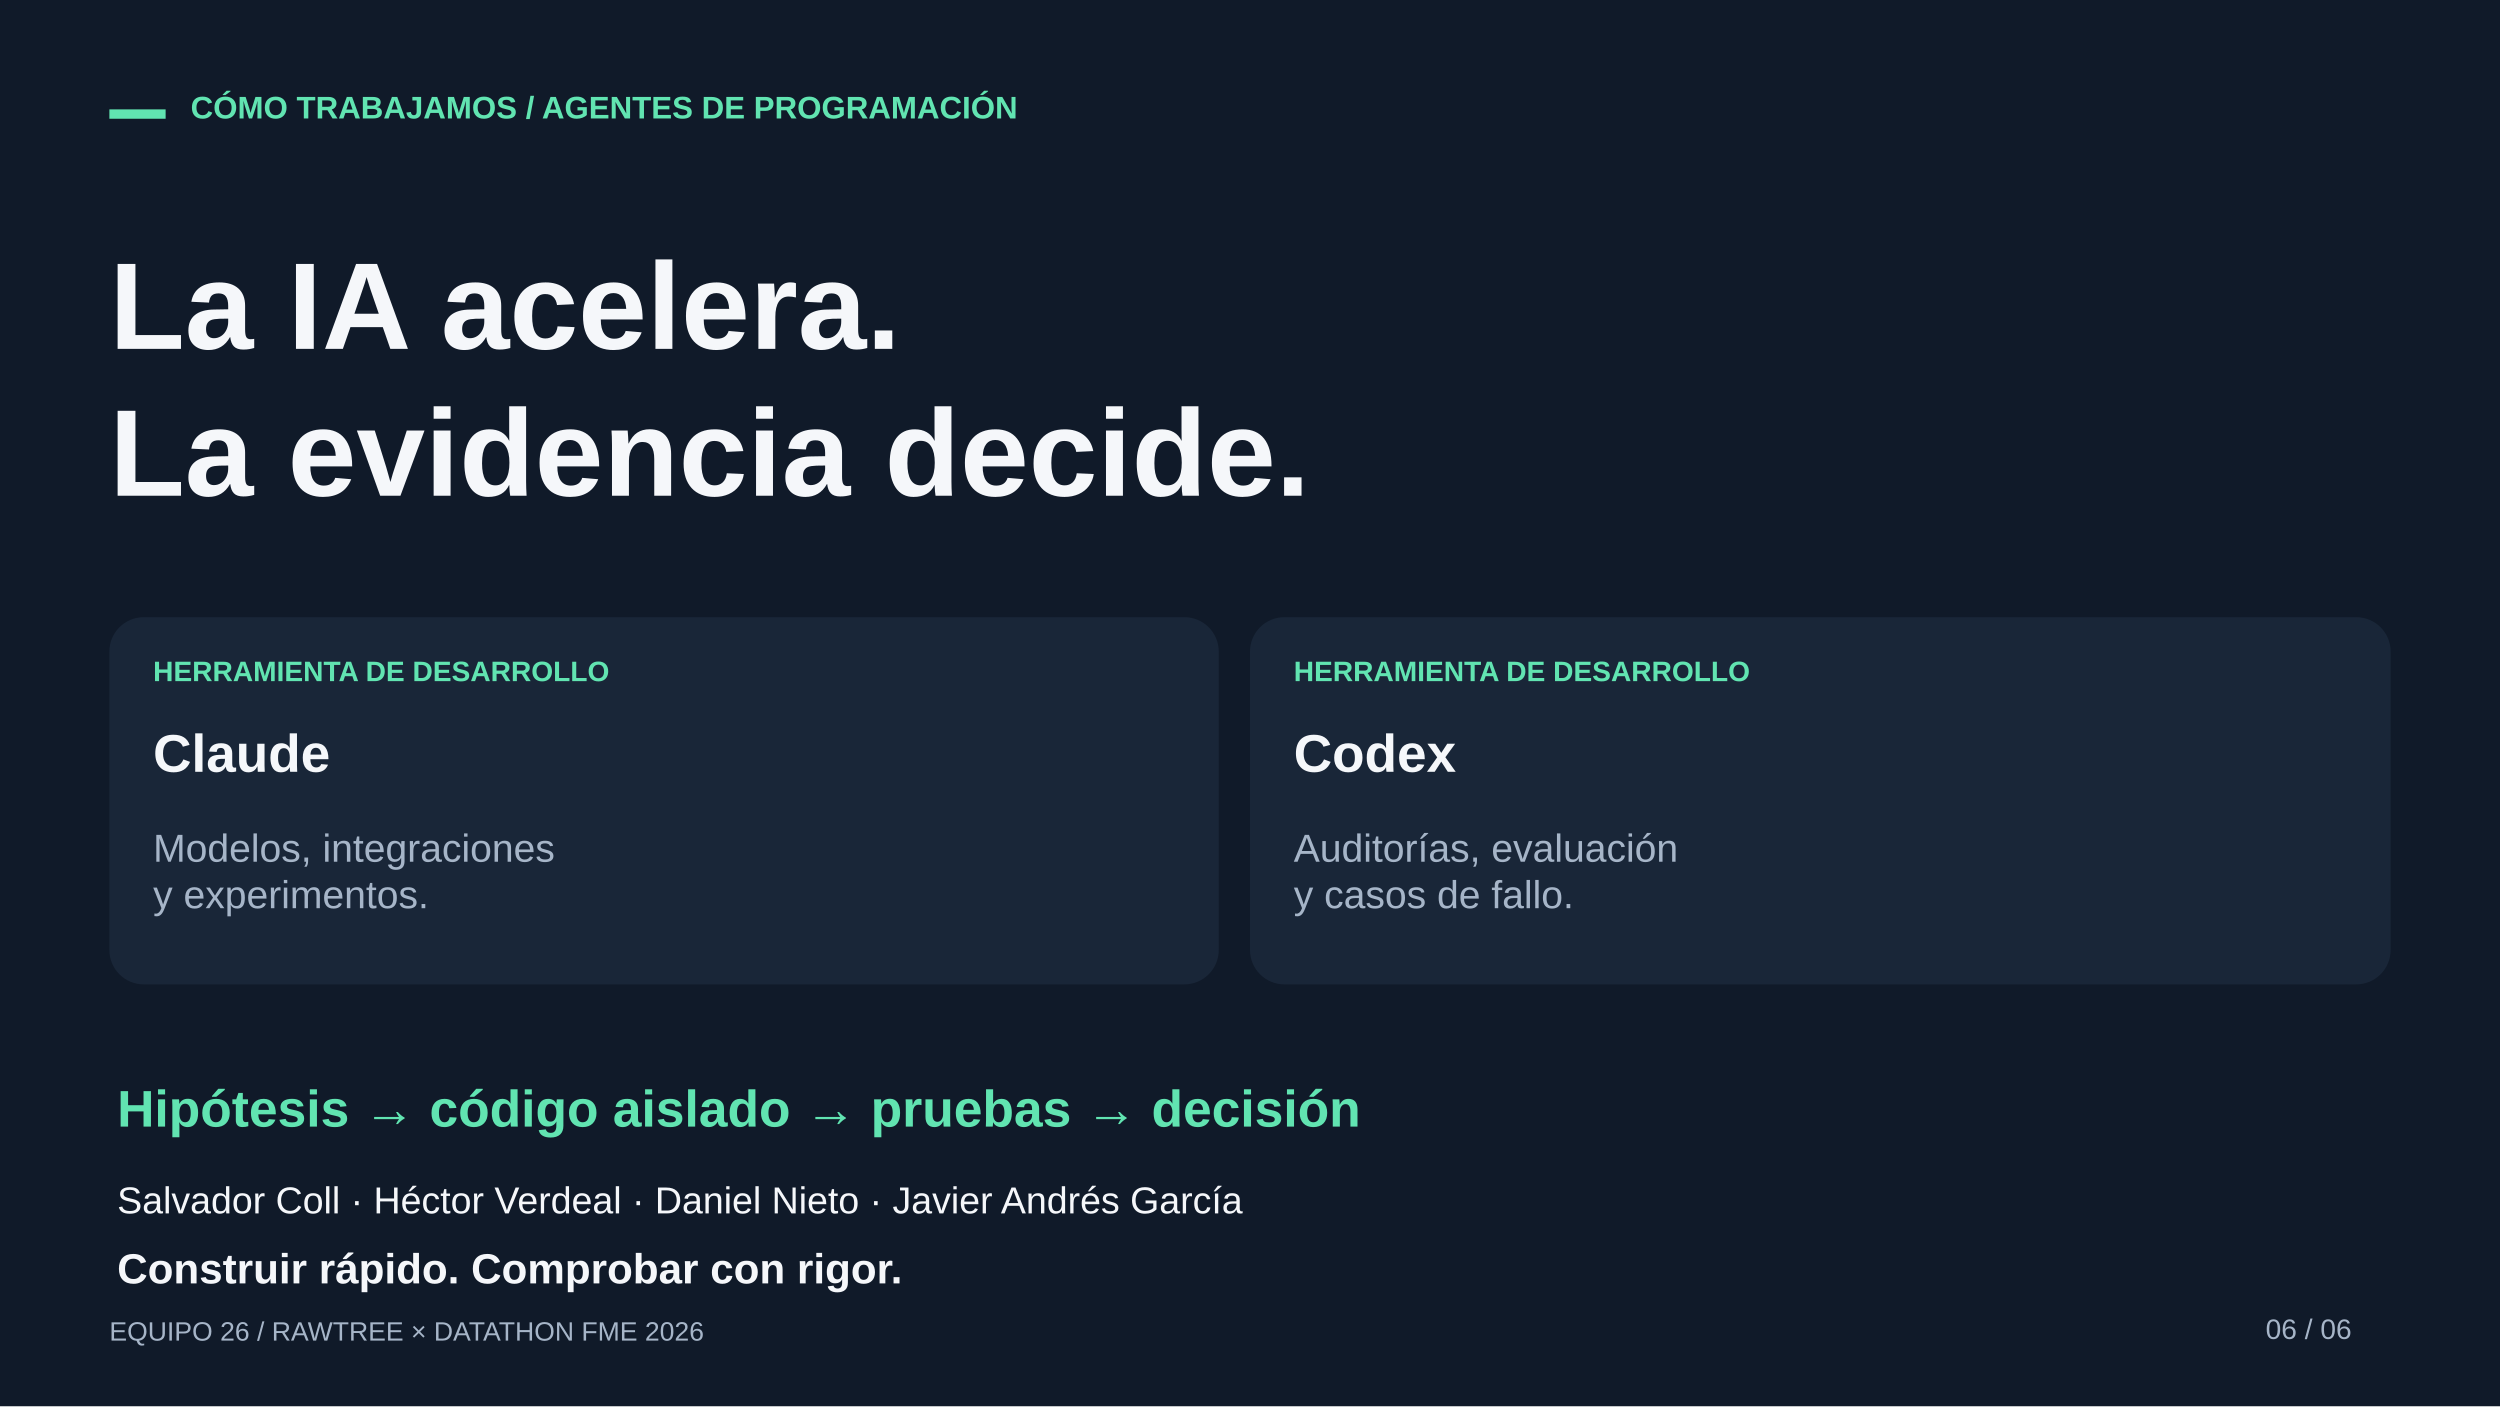
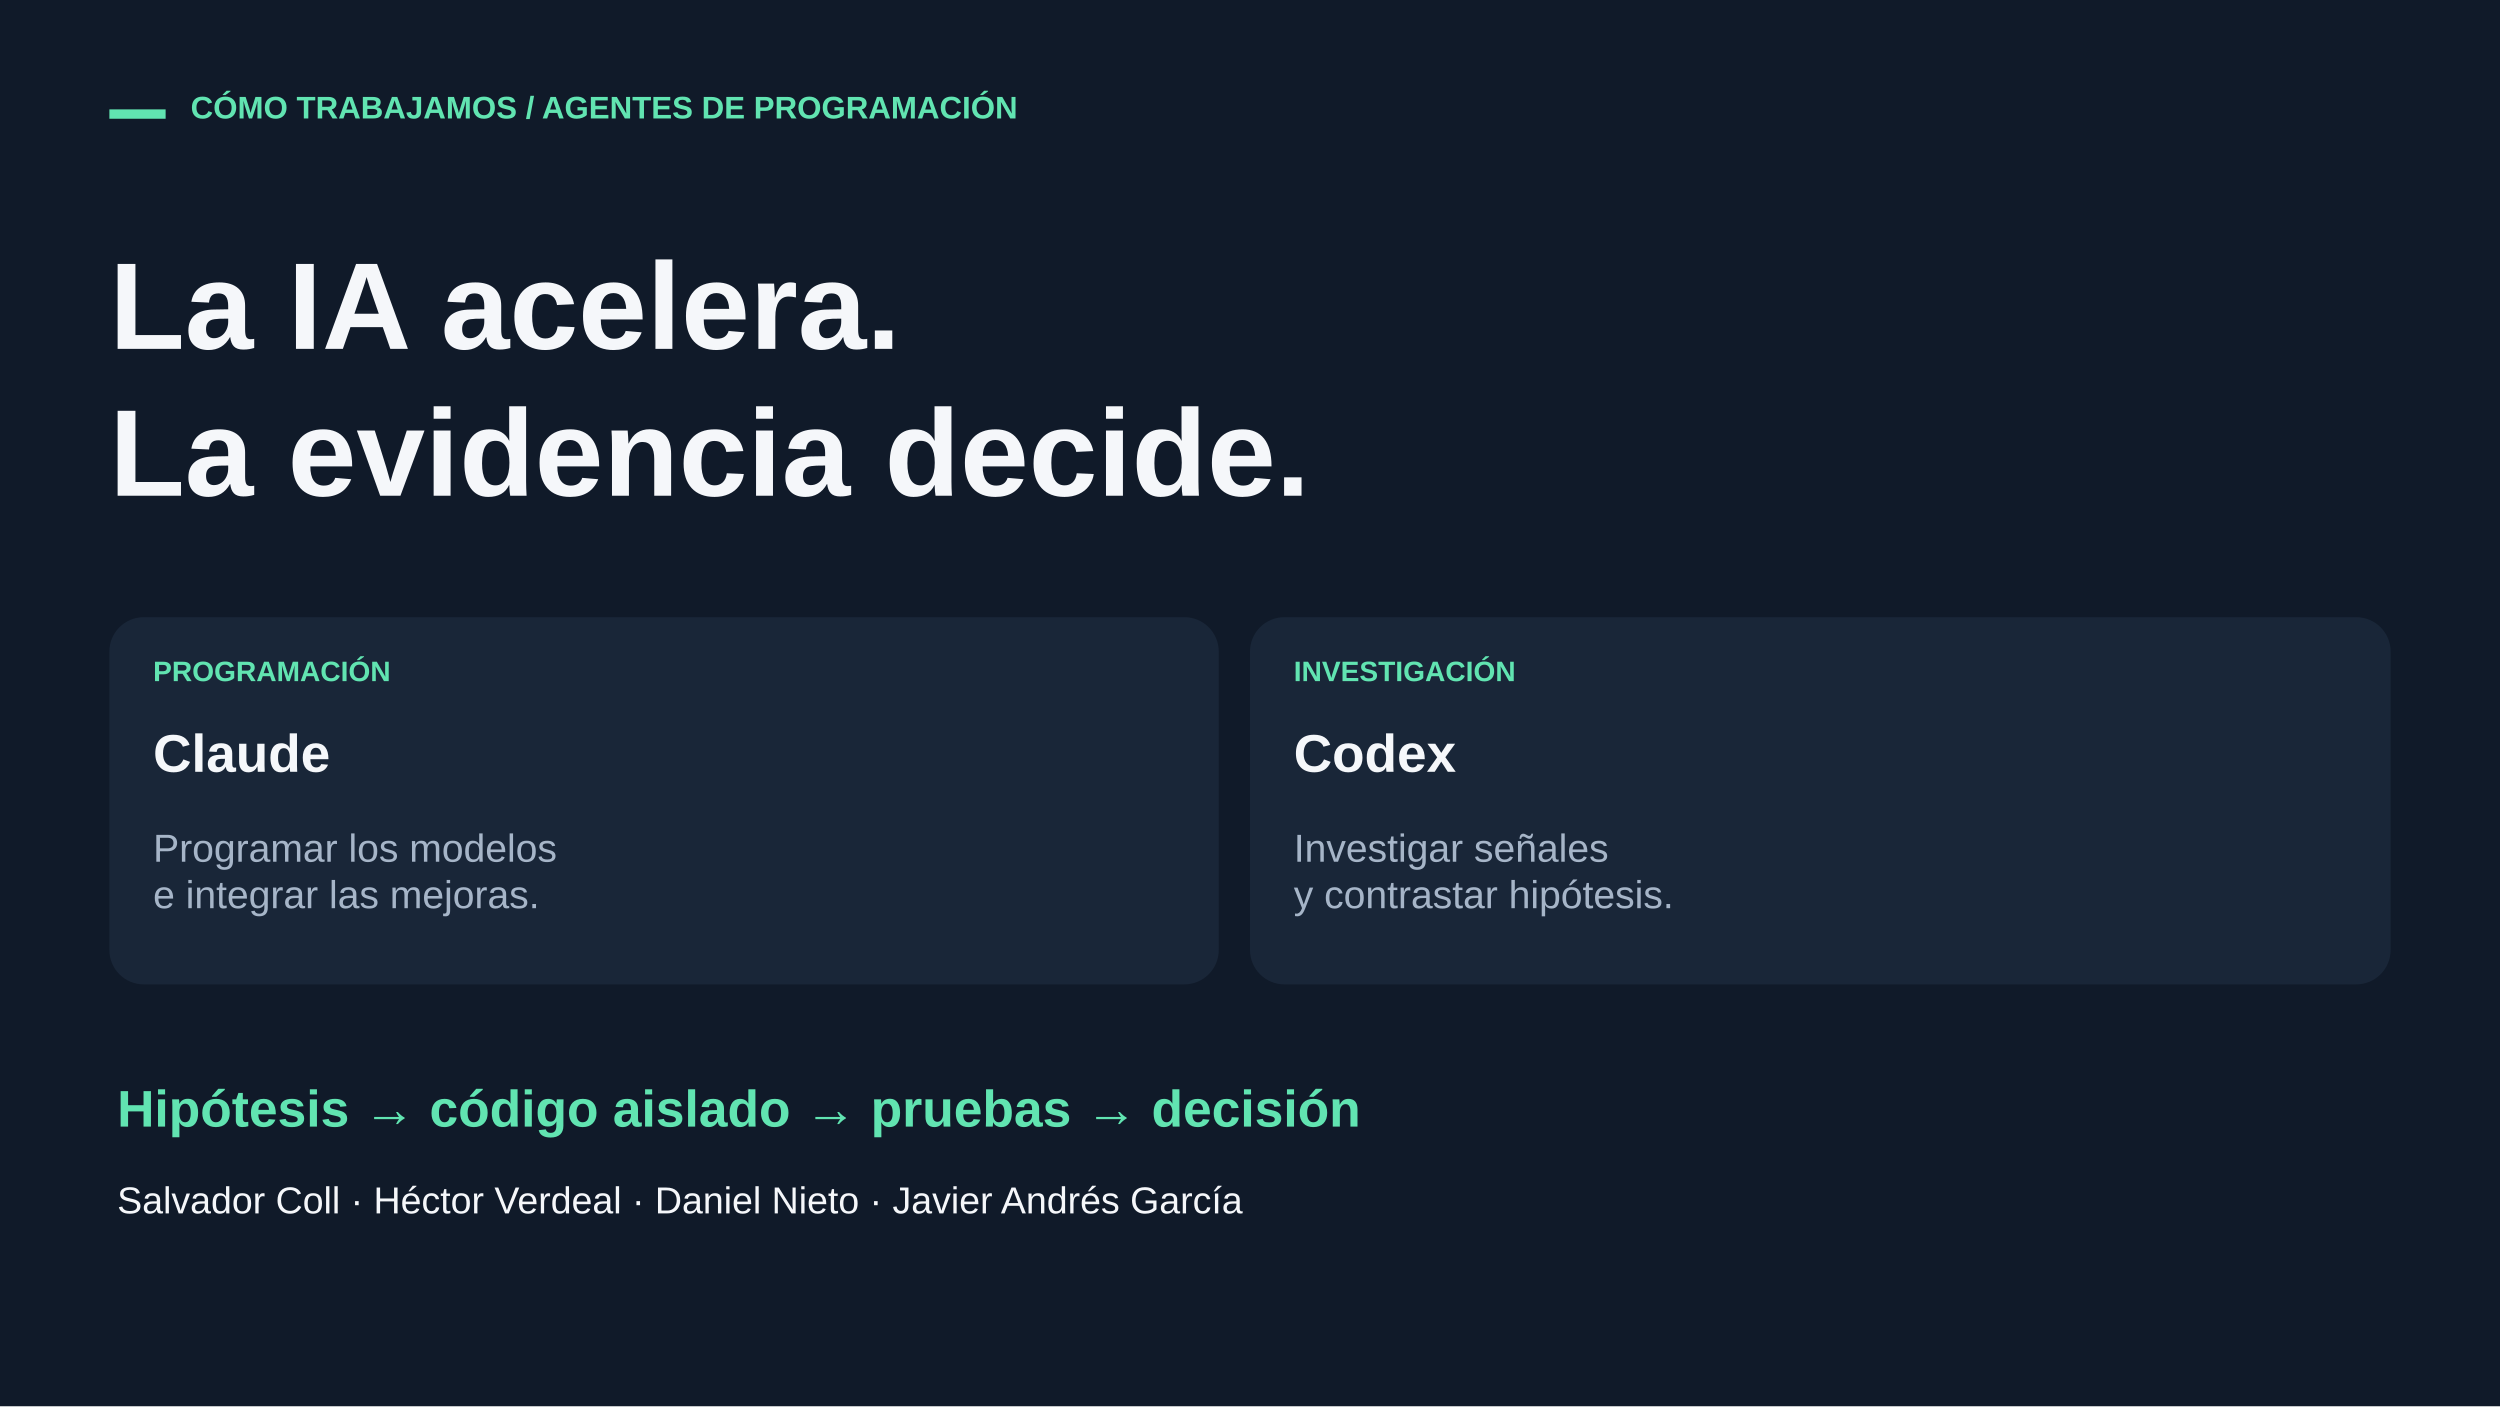
<svg xmlns="http://www.w3.org/2000/svg" viewBox="0 0 1600 900" role="img" aria-label="La IA acelera. La evidencia decide.">
  <rect x="0" y="0" width="1600" height="900" rx="0" fill="#101A29" />
  <rect x="70" y="70" width="36" height="6" rx="0" fill="#61E4B1" />
  <text fill="#61E4B1" font-family="Arial, sans-serif" font-size="20" font-weight="700">
    <tspan x="122" y="75.8">CÓMO TRABAJAMOS / AGENTES DE PROGRAMACIÓN</tspan>
-   </text>
-   <text fill="#A6B5C8" font-family="Arial, sans-serif" font-size="17" font-weight="400">
-     <tspan x="70" y="857.98">EQUIPO 26  /  RAWTREE × DATATHON FME 2026</tspan>
-   </text>
-   <text fill="#A6B5C8" font-family="Arial, sans-serif" font-size="18" font-weight="400">
-     <tspan x="1450" y="856.92">06 / 06</tspan>
  </text>
  <text fill="#F5F7FA" font-family="Arial, sans-serif" font-size="79" font-weight="700">
    <tspan x="70" y="223.26">La IA acelera.</tspan>
    <tspan x="70" y="317.27">La evidencia decide.</tspan>
  </text>
  <rect x="70" y="395" width="710" height="235" rx="22" fill="#192638" />
  <text fill="#61E4B1" font-family="Arial, sans-serif" font-size="18" font-weight="700">
-     <tspan x="98" y="435.92">HERRAMIENTA DE DESARROLLO</tspan>
+     <tspan x="98" y="435.92">PROGRAMACIÓN</tspan>
  </text>
  <text fill="#F5F7FA" font-family="Arial, sans-serif" font-size="34" font-weight="700">
    <tspan x="98" y="493.96">Claude</tspan>
  </text>
  <text fill="#A6B5C8" font-family="Arial, sans-serif" font-size="25" font-weight="400">
-     <tspan x="98" y="551.5">Modelos, integraciones</tspan>
-     <tspan x="98" y="581.25">y experimentos.</tspan>
+     <tspan x="98" y="551.5">Programar los modelos</tspan>
+     <tspan x="98" y="581.25">e integrar las mejoras.</tspan>
  </text>
  <rect x="800" y="395" width="730" height="235" rx="22" fill="#192638" />
  <text fill="#61E4B1" font-family="Arial, sans-serif" font-size="18" font-weight="700">
-     <tspan x="828" y="435.92">HERRAMIENTA DE DESARROLLO</tspan>
+     <tspan x="828" y="435.92">INVESTIGACIÓN</tspan>
  </text>
  <text fill="#F5F7FA" font-family="Arial, sans-serif" font-size="34" font-weight="700">
    <tspan x="828" y="493.96">Codex</tspan>
  </text>
  <text fill="#A6B5C8" font-family="Arial, sans-serif" font-size="25" font-weight="400">
-     <tspan x="828" y="551.5">Auditorías, evaluación</tspan>
-     <tspan x="828" y="581.25">y casos de fallo.</tspan>
+     <tspan x="828" y="551.5">Investigar señales</tspan>
+     <tspan x="828" y="581.25">y contrastar hipótesis.</tspan>
  </text>
  <text fill="#61E4B1" font-family="Arial, sans-serif" font-size="33" font-weight="700">
    <tspan x="75" y="721.02">Hipótesis → código aislado → pruebas → decisión</tspan>
  </text>
  <text fill="#F5F7FA" font-family="Arial, sans-serif" font-size="24" font-weight="400">
    <tspan x="75" y="776.56">Salvador Coll · Héctor Verdeal · Daniel Nieto · Javier Andrés García</tspan>
  </text>
-   <text fill="#F5F7FA" font-family="Arial, sans-serif" font-size="27" font-weight="700">
-     <tspan x="75" y="821.38">Construir rápido. Comprobar con rigor.</tspan>
-   </text>
</svg>
